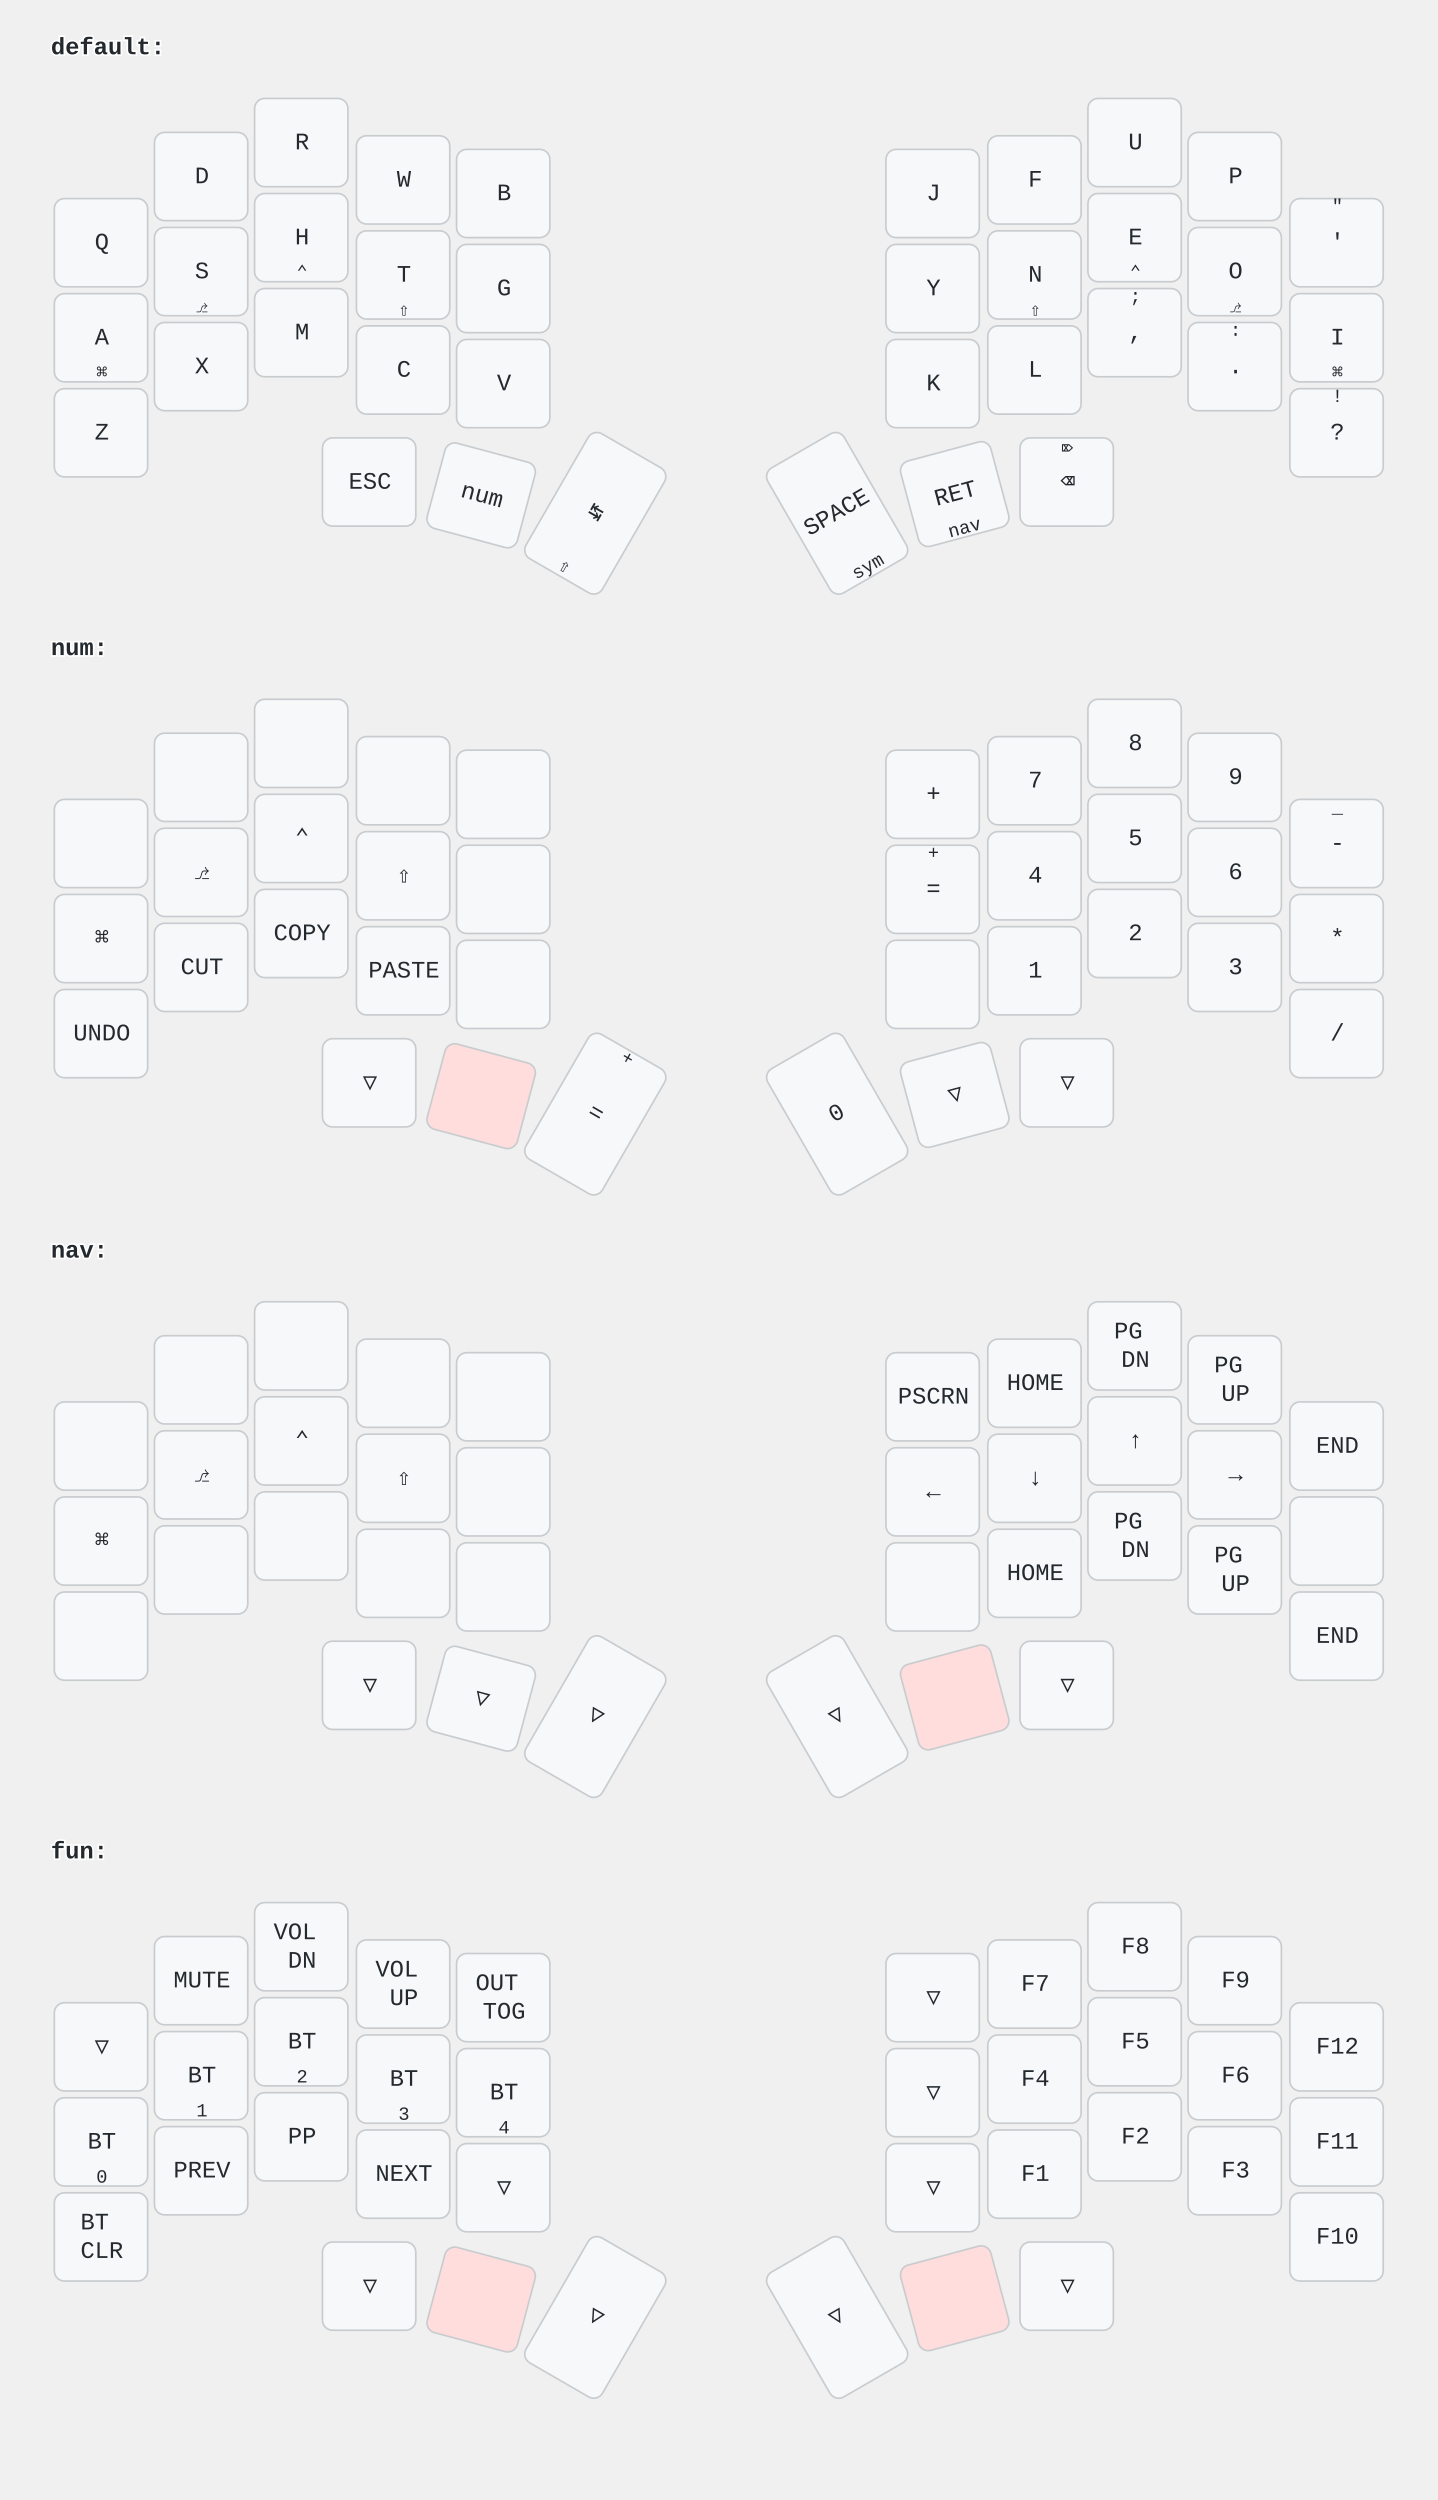
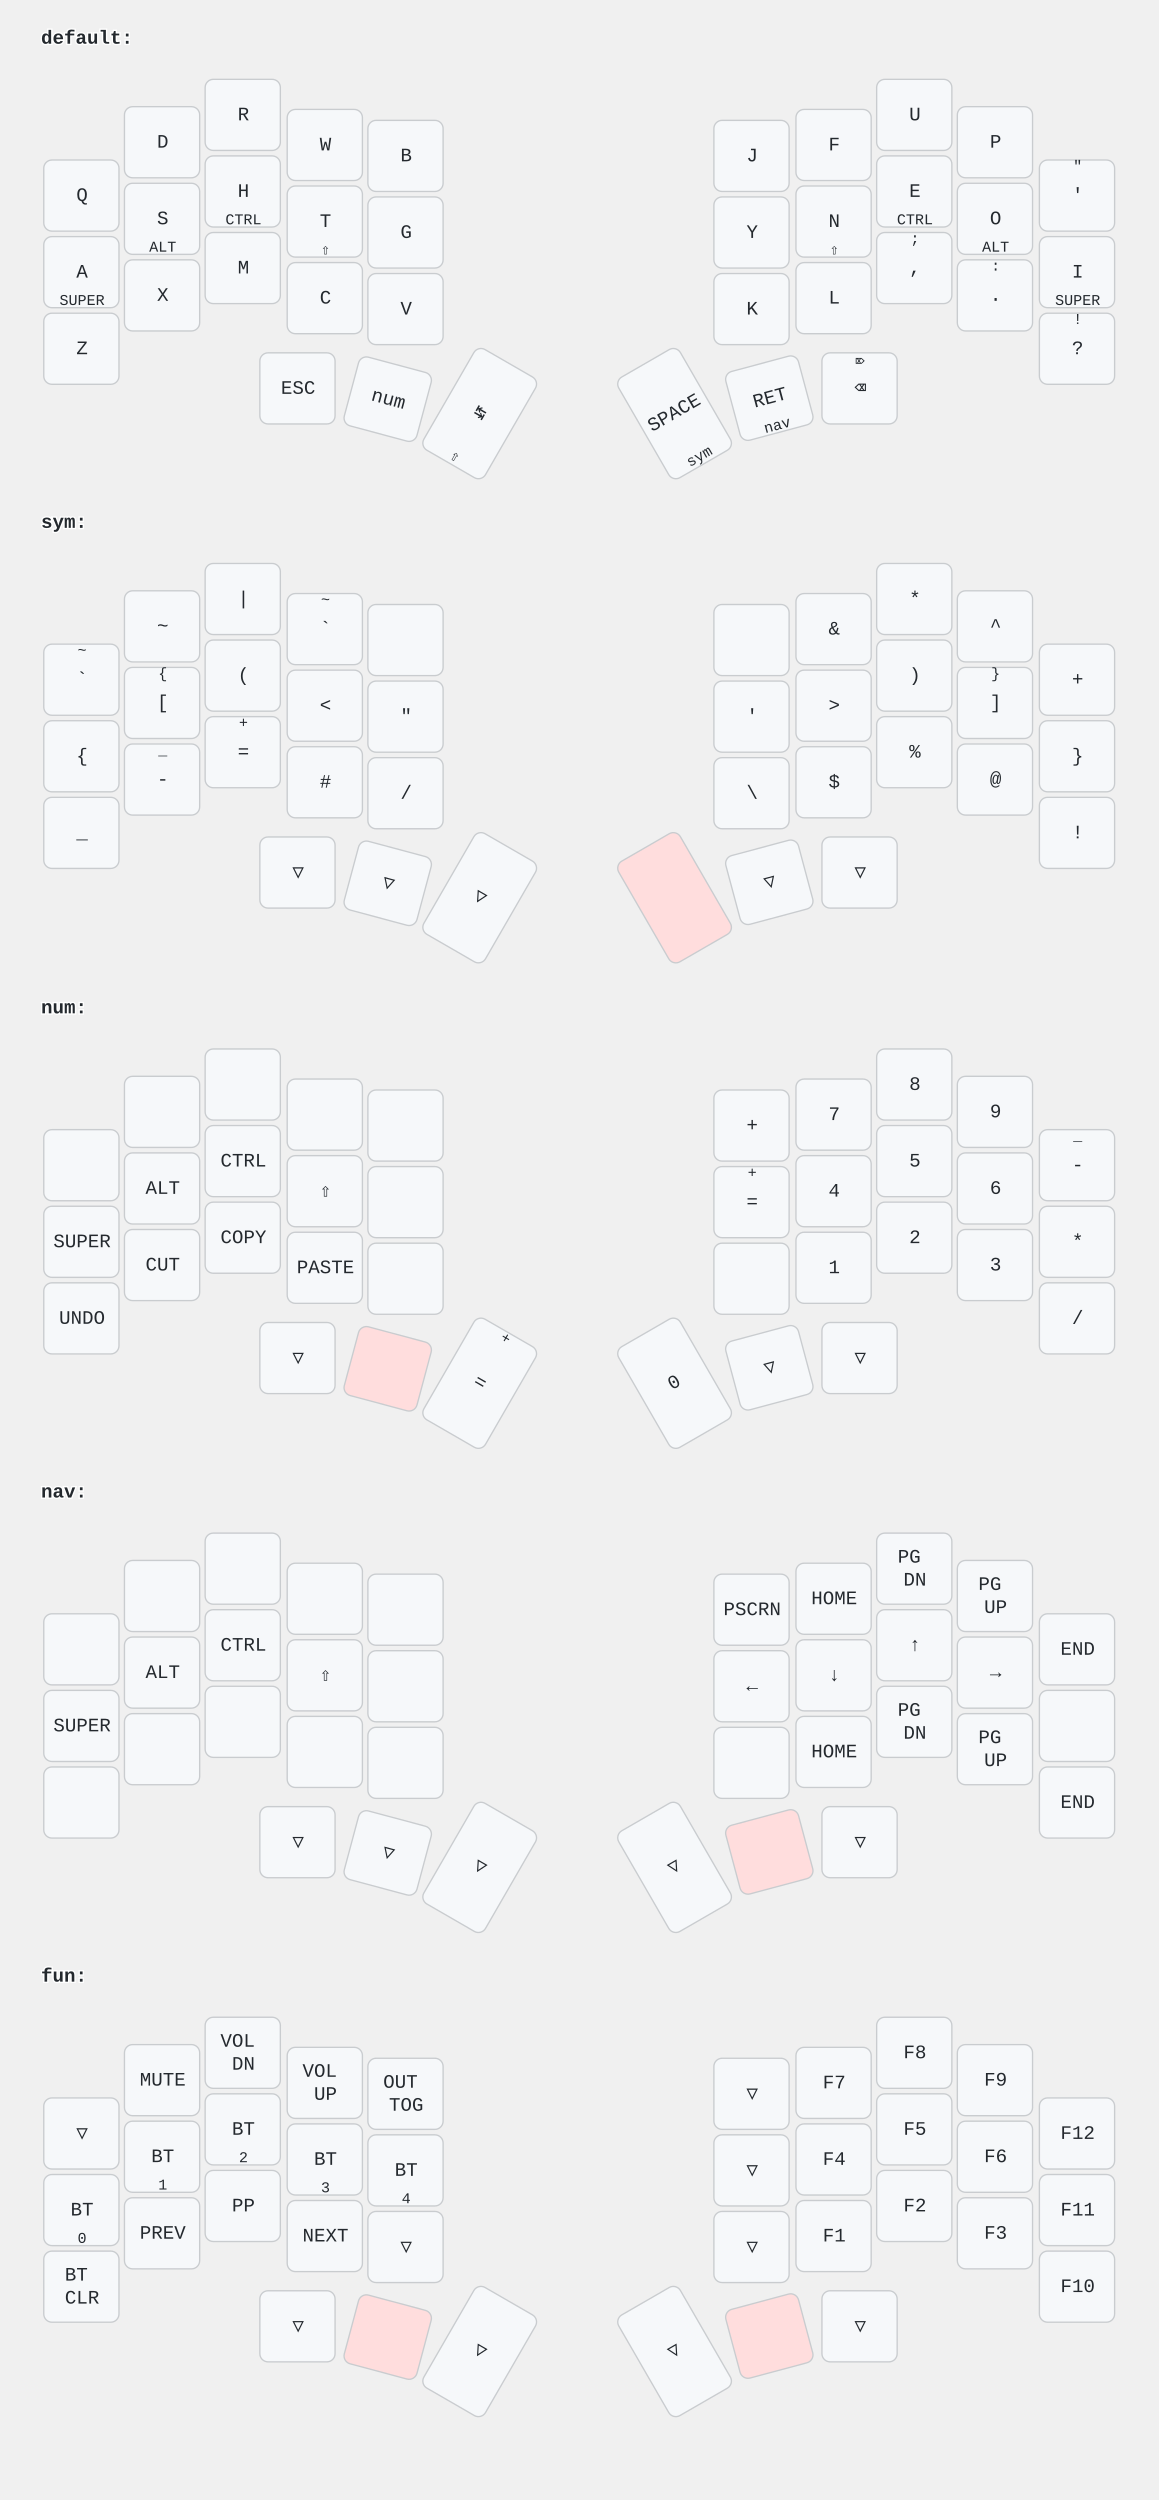
- <svg xmlns="http://www.w3.org/2000/svg" width="847" height="1473" viewBox="0 0 847 1473" class="keymap">
+ <svg xmlns="http://www.w3.org/2000/svg" width="847" height="1828" viewBox="0 0 847 1828" class="keymap">
  <style>/* font and background color specifications */
svg {
    font-family: SFMono-Regular,Consolas,Liberation Mono,Menlo,monospace;
    font-size: 14px;
    font-kerning: normal;
    text-rendering: optimizeLegibility;
    fill: #24292e;
}

/* default key styling */
rect {
    fill: #f6f8fa;
    stroke: #c9cccf;
    stroke-width: 1;
}

/* color accent for combo boxes */
rect.combo {
    fill: #cdf;
}

/* color accent for held keys */
rect.held, rect.combo.held {
    fill: #fdd;
}

/* color accent for ghost (optional) keys */
rect.ghost, rect.combo.ghost {
    fill: #ddd;
}

text {
    text-anchor: middle;
    dominant-baseline: middle;
}

/* styling for layer labels */
text.label {
    font-weight: bold;
    text-anchor: start;
    stroke: white;
    stroke-width: 2;
    paint-order: stroke;
}

/* styling for combo tap, and key hold/shifted label text */
text.combo, text.hold, text.shifted {
    font-size: 11px;
}

text.hold {
    text-anchor: middle;
    dominant-baseline: auto;
}

text.shifted {
    text-anchor: middle;
    dominant-baseline: hanging;
}

/* styling for hold/shifted label text in combo box */
text.combo.hold, text.combo.shifted {
    font-size: 8px;
}

/* styling for combo dendrons */
path {
    stroke-width: 1;
    stroke: gray;
    fill: none;
}
</style>
  <g transform="translate(30, 0)" class="layer-default">
    <text x="0" y="28" class="label" id="default">default:</text>
    <g transform="translate(0, 56)">
      <g transform="translate(30, 87)" class="key keypos-0">
        <rect rx="6" ry="6" x="-28" y="-26" width="55" height="52" class="key" />
        <text x="0" y="0" class="key tap">Q</text>
      </g>
      <g transform="translate(89, 48)" class="key keypos-1">
        <rect rx="6" ry="6" x="-28" y="-26" width="55" height="52" class="key" />
        <text x="0" y="0" class="key tap">D</text>
      </g>
      <g transform="translate(148, 28)" class="key keypos-2">
        <rect rx="6" ry="6" x="-28" y="-26" width="55" height="52" class="key" />
        <text x="0" y="0" class="key tap">R</text>
      </g>
      <g transform="translate(208, 50)" class="key keypos-3">
        <rect rx="6" ry="6" x="-28" y="-26" width="55" height="52" class="key" />
        <text x="0" y="0" class="key tap">W</text>
      </g>
      <g transform="translate(267, 58)" class="key keypos-4">
        <rect rx="6" ry="6" x="-28" y="-26" width="55" height="52" class="key" />
        <text x="0" y="0" class="key tap">B</text>
      </g>
      <g transform="translate(520, 58)" class="key keypos-5">
        <rect rx="6" ry="6" x="-28" y="-26" width="55" height="52" class="key" />
        <text x="0" y="0" class="key tap">J</text>
      </g>
      <g transform="translate(580, 50)" class="key keypos-6">
        <rect rx="6" ry="6" x="-28" y="-26" width="55" height="52" class="key" />
        <text x="0" y="0" class="key tap">F</text>
      </g>
      <g transform="translate(639, 28)" class="key keypos-7">
        <rect rx="6" ry="6" x="-28" y="-26" width="55" height="52" class="key" />
        <text x="0" y="0" class="key tap">U</text>
      </g>
      <g transform="translate(698, 48)" class="key keypos-8">
        <rect rx="6" ry="6" x="-28" y="-26" width="55" height="52" class="key" />
        <text x="0" y="0" class="key tap">P</text>
      </g>
      <g transform="translate(758, 87)" class="key keypos-9">
        <rect rx="6" ry="6" x="-28" y="-26" width="55" height="52" class="key" />
        <text x="0" y="0" class="key tap">'</text>
        <text x="0" y="-24" class="key shifted">"</text>
      </g>
      <g transform="translate(30, 143)" class="key keypos-10">
        <rect rx="6" ry="6" x="-28" y="-26" width="55" height="52" class="key" />
        <text x="0" y="0" class="key tap">A</text>
-         <text x="0" y="24" class="key hold">⌘</text>
+         <text x="0" y="24" class="key hold">SUPER</text>
      </g>
      <g transform="translate(89, 104)" class="key keypos-11">
        <rect rx="6" ry="6" x="-28" y="-26" width="55" height="52" class="key" />
        <text x="0" y="0" class="key tap">S</text>
-         <text x="0" y="24" class="key hold">⎇</text>
+         <text x="0" y="24" class="key hold">ALT</text>
      </g>
      <g transform="translate(148, 84)" class="key keypos-12">
        <rect rx="6" ry="6" x="-28" y="-26" width="55" height="52" class="key" />
        <text x="0" y="0" class="key tap">H</text>
-         <text x="0" y="24" class="key hold">⌃</text>
+         <text x="0" y="24" class="key hold">CTRL</text>
      </g>
      <g transform="translate(208, 106)" class="key keypos-13">
        <rect rx="6" ry="6" x="-28" y="-26" width="55" height="52" class="key" />
        <text x="0" y="0" class="key tap">T</text>
        <text x="0" y="24" class="key hold">⇧</text>
      </g>
      <g transform="translate(267, 114)" class="key keypos-14">
        <rect rx="6" ry="6" x="-28" y="-26" width="55" height="52" class="key" />
        <text x="0" y="0" class="key tap">G</text>
      </g>
      <g transform="translate(520, 114)" class="key keypos-15">
        <rect rx="6" ry="6" x="-28" y="-26" width="55" height="52" class="key" />
        <text x="0" y="0" class="key tap">Y</text>
      </g>
      <g transform="translate(580, 106)" class="key keypos-16">
        <rect rx="6" ry="6" x="-28" y="-26" width="55" height="52" class="key" />
        <text x="0" y="0" class="key tap">N</text>
        <text x="0" y="24" class="key hold">⇧</text>
      </g>
      <g transform="translate(639, 84)" class="key keypos-17">
        <rect rx="6" ry="6" x="-28" y="-26" width="55" height="52" class="key" />
        <text x="0" y="0" class="key tap">E</text>
-         <text x="0" y="24" class="key hold">⌃</text>
+         <text x="0" y="24" class="key hold">CTRL</text>
      </g>
      <g transform="translate(698, 104)" class="key keypos-18">
        <rect rx="6" ry="6" x="-28" y="-26" width="55" height="52" class="key" />
        <text x="0" y="0" class="key tap">O</text>
-         <text x="0" y="24" class="key hold">⎇</text>
+         <text x="0" y="24" class="key hold">ALT</text>
      </g>
      <g transform="translate(758, 143)" class="key keypos-19">
        <rect rx="6" ry="6" x="-28" y="-26" width="55" height="52" class="key" />
        <text x="0" y="0" class="key tap">I</text>
-         <text x="0" y="24" class="key hold">⌘</text>
+         <text x="0" y="24" class="key hold">SUPER</text>
      </g>
      <g transform="translate(30, 199)" class="key keypos-20">
        <rect rx="6" ry="6" x="-28" y="-26" width="55" height="52" class="key" />
        <text x="0" y="0" class="key tap">Z</text>
      </g>
      <g transform="translate(89, 160)" class="key keypos-21">
        <rect rx="6" ry="6" x="-28" y="-26" width="55" height="52" class="key" />
        <text x="0" y="0" class="key tap">X</text>
      </g>
      <g transform="translate(148, 140)" class="key keypos-22">
        <rect rx="6" ry="6" x="-28" y="-26" width="55" height="52" class="key" />
        <text x="0" y="0" class="key tap">M</text>
      </g>
      <g transform="translate(208, 162)" class="key keypos-23">
        <rect rx="6" ry="6" x="-28" y="-26" width="55" height="52" class="key" />
        <text x="0" y="0" class="key tap">C</text>
      </g>
      <g transform="translate(267, 170)" class="key keypos-24">
        <rect rx="6" ry="6" x="-28" y="-26" width="55" height="52" class="key" />
        <text x="0" y="0" class="key tap">V</text>
      </g>
      <g transform="translate(520, 170)" class="key keypos-25">
        <rect rx="6" ry="6" x="-28" y="-26" width="55" height="52" class="key" />
        <text x="0" y="0" class="key tap">K</text>
      </g>
      <g transform="translate(580, 162)" class="key keypos-26">
        <rect rx="6" ry="6" x="-28" y="-26" width="55" height="52" class="key" />
        <text x="0" y="0" class="key tap">L</text>
      </g>
      <g transform="translate(639, 140)" class="key keypos-27">
        <rect rx="6" ry="6" x="-28" y="-26" width="55" height="52" class="key" />
        <text x="0" y="0" class="key tap">,</text>
        <text x="0" y="-24" class="key shifted">;</text>
      </g>
      <g transform="translate(698, 160)" class="key keypos-28">
        <rect rx="6" ry="6" x="-28" y="-26" width="55" height="52" class="key" />
        <text x="0" y="0" class="key tap">.</text>
        <text x="0" y="-24" class="key shifted">:</text>
      </g>
      <g transform="translate(758, 199)" class="key keypos-29">
        <rect rx="6" ry="6" x="-28" y="-26" width="55" height="52" class="key" />
        <text x="0" y="0" class="key tap">?</text>
        <text x="0" y="-24" class="key shifted">!</text>
      </g>
      <g transform="translate(188, 228)" class="key keypos-30">
        <rect rx="6" ry="6" x="-28" y="-26" width="55" height="52" class="key" />
        <text x="0" y="0" class="key tap">ESC</text>
      </g>
      <g transform="translate(254, 236) rotate(15.0)" class="key keypos-31">
        <rect rx="6" ry="6" x="-28" y="-26" width="55" height="52" class="key" />
        <a href="#num">
          <text x="0" y="0" class="key tap layer-activator">num</text>
        </a>
      </g>
      <g transform="translate(321, 246) rotate(30.0)" class="key keypos-32">
        <rect rx="6" ry="6" x="-26" y="-42" width="52" height="85" class="key" />
        <text x="0" y="0" class="key tap">↹</text>
        <text x="0" y="40" class="key hold">⇧</text>
      </g>
      <g transform="translate(463, 246) rotate(-30.0)" class="key keypos-33">
        <rect rx="6" ry="6" x="-26" y="-42" width="52" height="85" class="key" />
        <text x="0" y="0" class="key tap">SPACE</text>
-         <text x="0" y="40" class="key hold">sym</text>
+         <a href="#sym">
+           <text x="0" y="40" class="key hold layer-activator">sym</text>
+         </a>
      </g>
      <g transform="translate(533, 235) rotate(-15.0)" class="key keypos-34">
        <rect rx="6" ry="6" x="-28" y="-26" width="55" height="52" class="key" />
        <text x="0" y="0" class="key tap">RET</text>
        <a href="#nav">
          <text x="0" y="24" class="key hold layer-activator">nav</text>
        </a>
      </g>
      <g transform="translate(599, 228)" class="key keypos-35">
        <rect rx="6" ry="6" x="-28" y="-26" width="55" height="52" class="key" />
        <text x="0" y="0" class="key tap">⌫</text>
        <text x="0" y="-24" class="key shifted">⌦</text>
      </g>
    </g>
  </g>
-   <g transform="translate(30, 354)" class="layer-num">
+   <g transform="translate(30, 354)" class="layer-sym">
+     <text x="0" y="28" class="label" id="sym">sym:</text>
+     <g transform="translate(0, 56)">
+       <g transform="translate(30, 87)" class="key keypos-0">
+         <rect rx="6" ry="6" x="-28" y="-26" width="55" height="52" class="key" />
+         <text x="0" y="0" class="key tap">`</text>
+         <text x="0" y="-24" class="key shifted">~</text>
+       </g>
+       <g transform="translate(89, 48)" class="key keypos-1">
+         <rect rx="6" ry="6" x="-28" y="-26" width="55" height="52" class="key" />
+         <text x="0" y="0" class="key tap">~</text>
+       </g>
+       <g transform="translate(148, 28)" class="key keypos-2">
+         <rect rx="6" ry="6" x="-28" y="-26" width="55" height="52" class="key" />
+         <text x="0" y="0" class="key tap">|</text>
+       </g>
+       <g transform="translate(208, 50)" class="key keypos-3">
+         <rect rx="6" ry="6" x="-28" y="-26" width="55" height="52" class="key" />
+         <text x="0" y="0" class="key tap">`</text>
+         <text x="0" y="-24" class="key shifted">~</text>
+       </g>
+       <g transform="translate(267, 58)" class="key keypos-4">
+         <rect rx="6" ry="6" x="-28" y="-26" width="55" height="52" class="key" />
+       </g>
+       <g transform="translate(520, 58)" class="key keypos-5">
+         <rect rx="6" ry="6" x="-28" y="-26" width="55" height="52" class="key" />
+       </g>
+       <g transform="translate(580, 50)" class="key keypos-6">
+         <rect rx="6" ry="6" x="-28" y="-26" width="55" height="52" class="key" />
+         <text x="0" y="0" class="key tap">&amp;</text>
+       </g>
+       <g transform="translate(639, 28)" class="key keypos-7">
+         <rect rx="6" ry="6" x="-28" y="-26" width="55" height="52" class="key" />
+         <text x="0" y="0" class="key tap">*</text>
+       </g>
+       <g transform="translate(698, 48)" class="key keypos-8">
+         <rect rx="6" ry="6" x="-28" y="-26" width="55" height="52" class="key" />
+         <text x="0" y="0" class="key tap">^</text>
+       </g>
+       <g transform="translate(758, 87)" class="key keypos-9">
+         <rect rx="6" ry="6" x="-28" y="-26" width="55" height="52" class="key" />
+         <text x="0" y="0" class="key tap">+</text>
+       </g>
+       <g transform="translate(30, 143)" class="key keypos-10">
+         <rect rx="6" ry="6" x="-28" y="-26" width="55" height="52" class="key" />
+         <text x="0" y="0" class="key tap">{</text>
+       </g>
+       <g transform="translate(89, 104)" class="key keypos-11">
+         <rect rx="6" ry="6" x="-28" y="-26" width="55" height="52" class="key" />
+         <text x="0" y="0" class="key tap">[</text>
+         <text x="0" y="-24" class="key shifted">{</text>
+       </g>
+       <g transform="translate(148, 84)" class="key keypos-12">
+         <rect rx="6" ry="6" x="-28" y="-26" width="55" height="52" class="key" />
+         <text x="0" y="0" class="key tap">(</text>
+       </g>
+       <g transform="translate(208, 106)" class="key keypos-13">
+         <rect rx="6" ry="6" x="-28" y="-26" width="55" height="52" class="key" />
+         <text x="0" y="0" class="key tap">&lt;</text>
+       </g>
+       <g transform="translate(267, 114)" class="key keypos-14">
+         <rect rx="6" ry="6" x="-28" y="-26" width="55" height="52" class="key" />
+         <text x="0" y="0" class="key tap">"</text>
+       </g>
+       <g transform="translate(520, 114)" class="key keypos-15">
+         <rect rx="6" ry="6" x="-28" y="-26" width="55" height="52" class="key" />
+         <text x="0" y="0" class="key tap">'</text>
+       </g>
+       <g transform="translate(580, 106)" class="key keypos-16">
+         <rect rx="6" ry="6" x="-28" y="-26" width="55" height="52" class="key" />
+         <text x="0" y="0" class="key tap">&gt;</text>
+       </g>
+       <g transform="translate(639, 84)" class="key keypos-17">
+         <rect rx="6" ry="6" x="-28" y="-26" width="55" height="52" class="key" />
+         <text x="0" y="0" class="key tap">)</text>
+       </g>
+       <g transform="translate(698, 104)" class="key keypos-18">
+         <rect rx="6" ry="6" x="-28" y="-26" width="55" height="52" class="key" />
+         <text x="0" y="0" class="key tap">]</text>
+         <text x="0" y="-24" class="key shifted">}</text>
+       </g>
+       <g transform="translate(758, 143)" class="key keypos-19">
+         <rect rx="6" ry="6" x="-28" y="-26" width="55" height="52" class="key" />
+         <text x="0" y="0" class="key tap">}</text>
+       </g>
+       <g transform="translate(30, 199)" class="key keypos-20">
+         <rect rx="6" ry="6" x="-28" y="-26" width="55" height="52" class="key" />
+         <text x="0" y="0" class="key tap">_</text>
+       </g>
+       <g transform="translate(89, 160)" class="key keypos-21">
+         <rect rx="6" ry="6" x="-28" y="-26" width="55" height="52" class="key" />
+         <text x="0" y="0" class="key tap">-</text>
+         <text x="0" y="-24" class="key shifted">_</text>
+       </g>
+       <g transform="translate(148, 140)" class="key keypos-22">
+         <rect rx="6" ry="6" x="-28" y="-26" width="55" height="52" class="key" />
+         <text x="0" y="0" class="key tap">=</text>
+         <text x="0" y="-24" class="key shifted">+</text>
+       </g>
+       <g transform="translate(208, 162)" class="key keypos-23">
+         <rect rx="6" ry="6" x="-28" y="-26" width="55" height="52" class="key" />
+         <text x="0" y="0" class="key tap">#</text>
+       </g>
+       <g transform="translate(267, 170)" class="key keypos-24">
+         <rect rx="6" ry="6" x="-28" y="-26" width="55" height="52" class="key" />
+         <text x="0" y="0" class="key tap">/</text>
+       </g>
+       <g transform="translate(520, 170)" class="key keypos-25">
+         <rect rx="6" ry="6" x="-28" y="-26" width="55" height="52" class="key" />
+         <text x="0" y="0" class="key tap">\</text>
+       </g>
+       <g transform="translate(580, 162)" class="key keypos-26">
+         <rect rx="6" ry="6" x="-28" y="-26" width="55" height="52" class="key" />
+         <text x="0" y="0" class="key tap">$</text>
+       </g>
+       <g transform="translate(639, 140)" class="key keypos-27">
+         <rect rx="6" ry="6" x="-28" y="-26" width="55" height="52" class="key" />
+         <text x="0" y="0" class="key tap">%</text>
+       </g>
+       <g transform="translate(698, 160)" class="key keypos-28">
+         <rect rx="6" ry="6" x="-28" y="-26" width="55" height="52" class="key" />
+         <text x="0" y="0" class="key tap">@</text>
+       </g>
+       <g transform="translate(758, 199)" class="key keypos-29">
+         <rect rx="6" ry="6" x="-28" y="-26" width="55" height="52" class="key" />
+         <text x="0" y="0" class="key tap">!</text>
+       </g>
+       <g transform="translate(188, 228)" class="key trans keypos-30">
+         <rect rx="6" ry="6" x="-28" y="-26" width="55" height="52" class="key trans" />
+         <text x="0" y="0" class="key trans tap">▽</text>
+       </g>
+       <g transform="translate(254, 236) rotate(15.0)" class="key trans keypos-31">
+         <rect rx="6" ry="6" x="-28" y="-26" width="55" height="52" class="key trans" />
+         <text x="0" y="0" class="key trans tap">▽</text>
+       </g>
+       <g transform="translate(321, 246) rotate(30.0)" class="key trans keypos-32">
+         <rect rx="6" ry="6" x="-26" y="-42" width="52" height="85" class="key trans" />
+         <text x="0" y="0" class="key trans tap">▽</text>
+       </g>
+       <g transform="translate(463, 246) rotate(-30.0)" class="key held keypos-33">
+         <rect rx="6" ry="6" x="-26" y="-42" width="52" height="85" class="key held" />
+       </g>
+       <g transform="translate(533, 235) rotate(-15.0)" class="key trans keypos-34">
+         <rect rx="6" ry="6" x="-28" y="-26" width="55" height="52" class="key trans" />
+         <text x="0" y="0" class="key trans tap">▽</text>
+       </g>
+       <g transform="translate(599, 228)" class="key trans keypos-35">
+         <rect rx="6" ry="6" x="-28" y="-26" width="55" height="52" class="key trans" />
+         <text x="0" y="0" class="key trans tap">▽</text>
+       </g>
+     </g>
+   </g>
+   <g transform="translate(30, 709)" class="layer-num">
    <text x="0" y="28" class="label" id="num">num:</text>
    <g transform="translate(0, 56)">
      <g transform="translate(30, 87)" class="key keypos-0">
        <rect rx="6" ry="6" x="-28" y="-26" width="55" height="52" class="key" />
      </g>
      <g transform="translate(89, 48)" class="key keypos-1">
        <rect rx="6" ry="6" x="-28" y="-26" width="55" height="52" class="key" />
      </g>
      <g transform="translate(148, 28)" class="key keypos-2">
        <rect rx="6" ry="6" x="-28" y="-26" width="55" height="52" class="key" />
      </g>
      <g transform="translate(208, 50)" class="key keypos-3">
        <rect rx="6" ry="6" x="-28" y="-26" width="55" height="52" class="key" />
      </g>
      <g transform="translate(267, 58)" class="key keypos-4">
        <rect rx="6" ry="6" x="-28" y="-26" width="55" height="52" class="key" />
      </g>
      <g transform="translate(520, 58)" class="key keypos-5">
        <rect rx="6" ry="6" x="-28" y="-26" width="55" height="52" class="key" />
        <text x="0" y="0" class="key tap">+</text>
      </g>
      <g transform="translate(580, 50)" class="key keypos-6">
        <rect rx="6" ry="6" x="-28" y="-26" width="55" height="52" class="key" />
        <text x="0" y="0" class="key tap">7</text>
      </g>
      <g transform="translate(639, 28)" class="key keypos-7">
        <rect rx="6" ry="6" x="-28" y="-26" width="55" height="52" class="key" />
        <text x="0" y="0" class="key tap">8</text>
      </g>
      <g transform="translate(698, 48)" class="key keypos-8">
        <rect rx="6" ry="6" x="-28" y="-26" width="55" height="52" class="key" />
        <text x="0" y="0" class="key tap">9</text>
      </g>
      <g transform="translate(758, 87)" class="key keypos-9">
        <rect rx="6" ry="6" x="-28" y="-26" width="55" height="52" class="key" />
        <text x="0" y="0" class="key tap">-</text>
        <text x="0" y="-24" class="key shifted">_</text>
      </g>
      <g transform="translate(30, 143)" class="key keypos-10">
        <rect rx="6" ry="6" x="-28" y="-26" width="55" height="52" class="key" />
-         <text x="0" y="0" class="key tap">⌘</text>
+         <text x="0" y="0" class="key tap">SUPER</text>
      </g>
      <g transform="translate(89, 104)" class="key keypos-11">
        <rect rx="6" ry="6" x="-28" y="-26" width="55" height="52" class="key" />
-         <text x="0" y="0" class="key tap">⎇</text>
+         <text x="0" y="0" class="key tap">ALT</text>
      </g>
      <g transform="translate(148, 84)" class="key keypos-12">
        <rect rx="6" ry="6" x="-28" y="-26" width="55" height="52" class="key" />
-         <text x="0" y="0" class="key tap">⌃</text>
+         <text x="0" y="0" class="key tap">CTRL</text>
      </g>
      <g transform="translate(208, 106)" class="key keypos-13">
        <rect rx="6" ry="6" x="-28" y="-26" width="55" height="52" class="key" />
        <text x="0" y="0" class="key tap">⇧</text>
      </g>
      <g transform="translate(267, 114)" class="key keypos-14">
        <rect rx="6" ry="6" x="-28" y="-26" width="55" height="52" class="key" />
      </g>
      <g transform="translate(520, 114)" class="key keypos-15">
        <rect rx="6" ry="6" x="-28" y="-26" width="55" height="52" class="key" />
        <text x="0" y="0" class="key tap">=</text>
        <text x="0" y="-24" class="key shifted">+</text>
      </g>
      <g transform="translate(580, 106)" class="key keypos-16">
        <rect rx="6" ry="6" x="-28" y="-26" width="55" height="52" class="key" />
        <text x="0" y="0" class="key tap">4</text>
      </g>
      <g transform="translate(639, 84)" class="key keypos-17">
        <rect rx="6" ry="6" x="-28" y="-26" width="55" height="52" class="key" />
        <text x="0" y="0" class="key tap">5</text>
      </g>
      <g transform="translate(698, 104)" class="key keypos-18">
        <rect rx="6" ry="6" x="-28" y="-26" width="55" height="52" class="key" />
        <text x="0" y="0" class="key tap">6</text>
      </g>
      <g transform="translate(758, 143)" class="key keypos-19">
        <rect rx="6" ry="6" x="-28" y="-26" width="55" height="52" class="key" />
        <text x="0" y="0" class="key tap">*</text>
      </g>
      <g transform="translate(30, 199)" class="key keypos-20">
        <rect rx="6" ry="6" x="-28" y="-26" width="55" height="52" class="key" />
        <text x="0" y="0" class="key tap">UNDO</text>
      </g>
      <g transform="translate(89, 160)" class="key keypos-21">
        <rect rx="6" ry="6" x="-28" y="-26" width="55" height="52" class="key" />
        <text x="0" y="0" class="key tap">CUT</text>
      </g>
      <g transform="translate(148, 140)" class="key keypos-22">
        <rect rx="6" ry="6" x="-28" y="-26" width="55" height="52" class="key" />
        <text x="0" y="0" class="key tap">COPY</text>
      </g>
      <g transform="translate(208, 162)" class="key keypos-23">
        <rect rx="6" ry="6" x="-28" y="-26" width="55" height="52" class="key" />
        <text x="0" y="0" class="key tap">PASTE</text>
      </g>
      <g transform="translate(267, 170)" class="key keypos-24">
        <rect rx="6" ry="6" x="-28" y="-26" width="55" height="52" class="key" />
      </g>
      <g transform="translate(520, 170)" class="key keypos-25">
        <rect rx="6" ry="6" x="-28" y="-26" width="55" height="52" class="key" />
      </g>
      <g transform="translate(580, 162)" class="key keypos-26">
        <rect rx="6" ry="6" x="-28" y="-26" width="55" height="52" class="key" />
        <text x="0" y="0" class="key tap">1</text>
      </g>
      <g transform="translate(639, 140)" class="key keypos-27">
        <rect rx="6" ry="6" x="-28" y="-26" width="55" height="52" class="key" />
        <text x="0" y="0" class="key tap">2</text>
      </g>
      <g transform="translate(698, 160)" class="key keypos-28">
        <rect rx="6" ry="6" x="-28" y="-26" width="55" height="52" class="key" />
        <text x="0" y="0" class="key tap">3</text>
      </g>
      <g transform="translate(758, 199)" class="key keypos-29">
        <rect rx="6" ry="6" x="-28" y="-26" width="55" height="52" class="key" />
        <text x="0" y="0" class="key tap">/</text>
      </g>
      <g transform="translate(188, 228)" class="key trans keypos-30">
        <rect rx="6" ry="6" x="-28" y="-26" width="55" height="52" class="key trans" />
        <text x="0" y="0" class="key trans tap">▽</text>
      </g>
      <g transform="translate(254, 236) rotate(15.0)" class="key held keypos-31">
        <rect rx="6" ry="6" x="-28" y="-26" width="55" height="52" class="key held" />
      </g>
      <g transform="translate(321, 246) rotate(30.0)" class="key keypos-32">
        <rect rx="6" ry="6" x="-26" y="-42" width="52" height="85" class="key" />
        <text x="0" y="0" class="key tap">=</text>
        <text x="0" y="-40" class="key shifted">+</text>
      </g>
      <g transform="translate(463, 246) rotate(-30.0)" class="key keypos-33">
        <rect rx="6" ry="6" x="-26" y="-42" width="52" height="85" class="key" />
        <text x="0" y="0" class="key tap">0</text>
      </g>
      <g transform="translate(533, 235) rotate(-15.0)" class="key trans keypos-34">
        <rect rx="6" ry="6" x="-28" y="-26" width="55" height="52" class="key trans" />
        <text x="0" y="0" class="key trans tap">▽</text>
      </g>
      <g transform="translate(599, 228)" class="key trans keypos-35">
        <rect rx="6" ry="6" x="-28" y="-26" width="55" height="52" class="key trans" />
        <text x="0" y="0" class="key trans tap">▽</text>
      </g>
    </g>
  </g>
-   <g transform="translate(30, 709)" class="layer-nav">
+   <g transform="translate(30, 1063)" class="layer-nav">
    <text x="0" y="28" class="label" id="nav">nav:</text>
    <g transform="translate(0, 56)">
      <g transform="translate(30, 87)" class="key keypos-0">
        <rect rx="6" ry="6" x="-28" y="-26" width="55" height="52" class="key" />
      </g>
      <g transform="translate(89, 48)" class="key keypos-1">
        <rect rx="6" ry="6" x="-28" y="-26" width="55" height="52" class="key" />
      </g>
      <g transform="translate(148, 28)" class="key keypos-2">
        <rect rx="6" ry="6" x="-28" y="-26" width="55" height="52" class="key" />
      </g>
      <g transform="translate(208, 50)" class="key keypos-3">
        <rect rx="6" ry="6" x="-28" y="-26" width="55" height="52" class="key" />
      </g>
      <g transform="translate(267, 58)" class="key keypos-4">
        <rect rx="6" ry="6" x="-28" y="-26" width="55" height="52" class="key" />
      </g>
      <g transform="translate(520, 58)" class="key keypos-5">
        <rect rx="6" ry="6" x="-28" y="-26" width="55" height="52" class="key" />
        <text x="0" y="0" class="key tap">PSCRN</text>
      </g>
      <g transform="translate(580, 50)" class="key keypos-6">
        <rect rx="6" ry="6" x="-28" y="-26" width="55" height="52" class="key" />
        <text x="0" y="0" class="key tap">HOME</text>
      </g>
      <g transform="translate(639, 28)" class="key keypos-7">
        <rect rx="6" ry="6" x="-28" y="-26" width="55" height="52" class="key" />
        <text x="0" y="0" class="key tap">
          <tspan x="0" dy="-0.6em">PG</tspan>
          <tspan x="0" dy="1.2em">DN</tspan>
        </text>
      </g>
      <g transform="translate(698, 48)" class="key keypos-8">
        <rect rx="6" ry="6" x="-28" y="-26" width="55" height="52" class="key" />
        <text x="0" y="0" class="key tap">
          <tspan x="0" dy="-0.6em">PG</tspan>
          <tspan x="0" dy="1.2em">UP</tspan>
        </text>
      </g>
      <g transform="translate(758, 87)" class="key keypos-9">
        <rect rx="6" ry="6" x="-28" y="-26" width="55" height="52" class="key" />
        <text x="0" y="0" class="key tap">END</text>
      </g>
      <g transform="translate(30, 143)" class="key keypos-10">
        <rect rx="6" ry="6" x="-28" y="-26" width="55" height="52" class="key" />
-         <text x="0" y="0" class="key tap">⌘</text>
+         <text x="0" y="0" class="key tap">SUPER</text>
      </g>
      <g transform="translate(89, 104)" class="key keypos-11">
        <rect rx="6" ry="6" x="-28" y="-26" width="55" height="52" class="key" />
-         <text x="0" y="0" class="key tap">⎇</text>
+         <text x="0" y="0" class="key tap">ALT</text>
      </g>
      <g transform="translate(148, 84)" class="key keypos-12">
        <rect rx="6" ry="6" x="-28" y="-26" width="55" height="52" class="key" />
-         <text x="0" y="0" class="key tap">⌃</text>
+         <text x="0" y="0" class="key tap">CTRL</text>
      </g>
      <g transform="translate(208, 106)" class="key keypos-13">
        <rect rx="6" ry="6" x="-28" y="-26" width="55" height="52" class="key" />
        <text x="0" y="0" class="key tap">⇧</text>
      </g>
      <g transform="translate(267, 114)" class="key keypos-14">
        <rect rx="6" ry="6" x="-28" y="-26" width="55" height="52" class="key" />
      </g>
      <g transform="translate(520, 114)" class="key keypos-15">
        <rect rx="6" ry="6" x="-28" y="-26" width="55" height="52" class="key" />
        <text x="0" y="0" class="key tap">←</text>
      </g>
      <g transform="translate(580, 106)" class="key keypos-16">
        <rect rx="6" ry="6" x="-28" y="-26" width="55" height="52" class="key" />
        <text x="0" y="0" class="key tap">↓</text>
      </g>
      <g transform="translate(639, 84)" class="key keypos-17">
        <rect rx="6" ry="6" x="-28" y="-26" width="55" height="52" class="key" />
        <text x="0" y="0" class="key tap">↑</text>
      </g>
      <g transform="translate(698, 104)" class="key keypos-18">
        <rect rx="6" ry="6" x="-28" y="-26" width="55" height="52" class="key" />
        <text x="0" y="0" class="key tap">→</text>
      </g>
      <g transform="translate(758, 143)" class="key keypos-19">
        <rect rx="6" ry="6" x="-28" y="-26" width="55" height="52" class="key" />
      </g>
      <g transform="translate(30, 199)" class="key keypos-20">
        <rect rx="6" ry="6" x="-28" y="-26" width="55" height="52" class="key" />
      </g>
      <g transform="translate(89, 160)" class="key keypos-21">
        <rect rx="6" ry="6" x="-28" y="-26" width="55" height="52" class="key" />
      </g>
      <g transform="translate(148, 140)" class="key keypos-22">
        <rect rx="6" ry="6" x="-28" y="-26" width="55" height="52" class="key" />
      </g>
      <g transform="translate(208, 162)" class="key keypos-23">
        <rect rx="6" ry="6" x="-28" y="-26" width="55" height="52" class="key" />
      </g>
      <g transform="translate(267, 170)" class="key keypos-24">
        <rect rx="6" ry="6" x="-28" y="-26" width="55" height="52" class="key" />
      </g>
      <g transform="translate(520, 170)" class="key keypos-25">
        <rect rx="6" ry="6" x="-28" y="-26" width="55" height="52" class="key" />
      </g>
      <g transform="translate(580, 162)" class="key keypos-26">
        <rect rx="6" ry="6" x="-28" y="-26" width="55" height="52" class="key" />
        <text x="0" y="0" class="key tap">HOME</text>
      </g>
      <g transform="translate(639, 140)" class="key keypos-27">
        <rect rx="6" ry="6" x="-28" y="-26" width="55" height="52" class="key" />
        <text x="0" y="0" class="key tap">
          <tspan x="0" dy="-0.6em">PG</tspan>
          <tspan x="0" dy="1.2em">DN</tspan>
        </text>
      </g>
      <g transform="translate(698, 160)" class="key keypos-28">
        <rect rx="6" ry="6" x="-28" y="-26" width="55" height="52" class="key" />
        <text x="0" y="0" class="key tap">
          <tspan x="0" dy="-0.6em">PG</tspan>
          <tspan x="0" dy="1.2em">UP</tspan>
        </text>
      </g>
      <g transform="translate(758, 199)" class="key keypos-29">
        <rect rx="6" ry="6" x="-28" y="-26" width="55" height="52" class="key" />
        <text x="0" y="0" class="key tap">END</text>
      </g>
      <g transform="translate(188, 228)" class="key trans keypos-30">
        <rect rx="6" ry="6" x="-28" y="-26" width="55" height="52" class="key trans" />
        <text x="0" y="0" class="key trans tap">▽</text>
      </g>
      <g transform="translate(254, 236) rotate(15.0)" class="key trans keypos-31">
        <rect rx="6" ry="6" x="-28" y="-26" width="55" height="52" class="key trans" />
        <text x="0" y="0" class="key trans tap">▽</text>
      </g>
      <g transform="translate(321, 246) rotate(30.0)" class="key trans keypos-32">
        <rect rx="6" ry="6" x="-26" y="-42" width="52" height="85" class="key trans" />
        <text x="0" y="0" class="key trans tap">▽</text>
      </g>
      <g transform="translate(463, 246) rotate(-30.0)" class="key trans keypos-33">
        <rect rx="6" ry="6" x="-26" y="-42" width="52" height="85" class="key trans" />
        <text x="0" y="0" class="key trans tap">▽</text>
      </g>
      <g transform="translate(533, 235) rotate(-15.0)" class="key held keypos-34">
        <rect rx="6" ry="6" x="-28" y="-26" width="55" height="52" class="key held" />
      </g>
      <g transform="translate(599, 228)" class="key trans keypos-35">
        <rect rx="6" ry="6" x="-28" y="-26" width="55" height="52" class="key trans" />
        <text x="0" y="0" class="key trans tap">▽</text>
      </g>
    </g>
  </g>
-   <g transform="translate(30, 1063)" class="layer-fun">
+   <g transform="translate(30, 1417)" class="layer-fun">
    <text x="0" y="28" class="label" id="fun">fun:</text>
    <g transform="translate(0, 56)">
      <g transform="translate(30, 87)" class="key trans keypos-0">
        <rect rx="6" ry="6" x="-28" y="-26" width="55" height="52" class="key trans" />
        <text x="0" y="0" class="key trans tap">▽</text>
      </g>
      <g transform="translate(89, 48)" class="key keypos-1">
        <rect rx="6" ry="6" x="-28" y="-26" width="55" height="52" class="key" />
        <text x="0" y="0" class="key tap">MUTE</text>
      </g>
      <g transform="translate(148, 28)" class="key keypos-2">
        <rect rx="6" ry="6" x="-28" y="-26" width="55" height="52" class="key" />
        <text x="0" y="0" class="key tap">
          <tspan x="0" dy="-0.6em">VOL</tspan>
          <tspan x="0" dy="1.2em">DN</tspan>
        </text>
      </g>
      <g transform="translate(208, 50)" class="key keypos-3">
        <rect rx="6" ry="6" x="-28" y="-26" width="55" height="52" class="key" />
        <text x="0" y="0" class="key tap">
          <tspan x="0" dy="-0.6em">VOL</tspan>
          <tspan x="0" dy="1.2em">UP</tspan>
        </text>
      </g>
      <g transform="translate(267, 58)" class="key keypos-4">
        <rect rx="6" ry="6" x="-28" y="-26" width="55" height="52" class="key" />
        <text x="0" y="0" class="key tap">
          <tspan x="0" dy="-0.6em">OUT</tspan>
          <tspan x="0" dy="1.2em">TOG</tspan>
        </text>
      </g>
      <g transform="translate(520, 58)" class="key trans keypos-5">
        <rect rx="6" ry="6" x="-28" y="-26" width="55" height="52" class="key trans" />
        <text x="0" y="0" class="key trans tap">▽</text>
      </g>
      <g transform="translate(580, 50)" class="key keypos-6">
        <rect rx="6" ry="6" x="-28" y="-26" width="55" height="52" class="key" />
        <text x="0" y="0" class="key tap">F7</text>
      </g>
      <g transform="translate(639, 28)" class="key keypos-7">
        <rect rx="6" ry="6" x="-28" y="-26" width="55" height="52" class="key" />
        <text x="0" y="0" class="key tap">F8</text>
      </g>
      <g transform="translate(698, 48)" class="key keypos-8">
        <rect rx="6" ry="6" x="-28" y="-26" width="55" height="52" class="key" />
        <text x="0" y="0" class="key tap">F9</text>
      </g>
      <g transform="translate(758, 87)" class="key keypos-9">
        <rect rx="6" ry="6" x="-28" y="-26" width="55" height="52" class="key" />
        <text x="0" y="0" class="key tap">F12</text>
      </g>
      <g transform="translate(30, 143)" class="key keypos-10">
        <rect rx="6" ry="6" x="-28" y="-26" width="55" height="52" class="key" />
        <text x="0" y="0" class="key tap">BT</text>
        <text x="0" y="24" class="key hold">0</text>
      </g>
      <g transform="translate(89, 104)" class="key keypos-11">
        <rect rx="6" ry="6" x="-28" y="-26" width="55" height="52" class="key" />
        <text x="0" y="0" class="key tap">BT</text>
        <text x="0" y="24" class="key hold">1</text>
      </g>
      <g transform="translate(148, 84)" class="key keypos-12">
        <rect rx="6" ry="6" x="-28" y="-26" width="55" height="52" class="key" />
        <text x="0" y="0" class="key tap">BT</text>
        <text x="0" y="24" class="key hold">2</text>
      </g>
      <g transform="translate(208, 106)" class="key keypos-13">
        <rect rx="6" ry="6" x="-28" y="-26" width="55" height="52" class="key" />
        <text x="0" y="0" class="key tap">BT</text>
        <text x="0" y="24" class="key hold">3</text>
      </g>
      <g transform="translate(267, 114)" class="key keypos-14">
        <rect rx="6" ry="6" x="-28" y="-26" width="55" height="52" class="key" />
        <text x="0" y="0" class="key tap">BT</text>
        <text x="0" y="24" class="key hold">4</text>
      </g>
      <g transform="translate(520, 114)" class="key trans keypos-15">
        <rect rx="6" ry="6" x="-28" y="-26" width="55" height="52" class="key trans" />
        <text x="0" y="0" class="key trans tap">▽</text>
      </g>
      <g transform="translate(580, 106)" class="key keypos-16">
        <rect rx="6" ry="6" x="-28" y="-26" width="55" height="52" class="key" />
        <text x="0" y="0" class="key tap">F4</text>
      </g>
      <g transform="translate(639, 84)" class="key keypos-17">
        <rect rx="6" ry="6" x="-28" y="-26" width="55" height="52" class="key" />
        <text x="0" y="0" class="key tap">F5</text>
      </g>
      <g transform="translate(698, 104)" class="key keypos-18">
        <rect rx="6" ry="6" x="-28" y="-26" width="55" height="52" class="key" />
        <text x="0" y="0" class="key tap">F6</text>
      </g>
      <g transform="translate(758, 143)" class="key keypos-19">
        <rect rx="6" ry="6" x="-28" y="-26" width="55" height="52" class="key" />
        <text x="0" y="0" class="key tap">F11</text>
      </g>
      <g transform="translate(30, 199)" class="key keypos-20">
        <rect rx="6" ry="6" x="-28" y="-26" width="55" height="52" class="key" />
        <text x="0" y="0" class="key tap">
          <tspan x="0" dy="-0.6em">BT</tspan>
          <tspan x="0" dy="1.2em">CLR</tspan>
        </text>
      </g>
      <g transform="translate(89, 160)" class="key keypos-21">
        <rect rx="6" ry="6" x="-28" y="-26" width="55" height="52" class="key" />
        <text x="0" y="0" class="key tap">PREV</text>
      </g>
      <g transform="translate(148, 140)" class="key keypos-22">
        <rect rx="6" ry="6" x="-28" y="-26" width="55" height="52" class="key" />
        <text x="0" y="0" class="key tap">PP</text>
      </g>
      <g transform="translate(208, 162)" class="key keypos-23">
        <rect rx="6" ry="6" x="-28" y="-26" width="55" height="52" class="key" />
        <text x="0" y="0" class="key tap">NEXT</text>
      </g>
      <g transform="translate(267, 170)" class="key trans keypos-24">
        <rect rx="6" ry="6" x="-28" y="-26" width="55" height="52" class="key trans" />
        <text x="0" y="0" class="key trans tap">▽</text>
      </g>
      <g transform="translate(520, 170)" class="key trans keypos-25">
        <rect rx="6" ry="6" x="-28" y="-26" width="55" height="52" class="key trans" />
        <text x="0" y="0" class="key trans tap">▽</text>
      </g>
      <g transform="translate(580, 162)" class="key keypos-26">
        <rect rx="6" ry="6" x="-28" y="-26" width="55" height="52" class="key" />
        <text x="0" y="0" class="key tap">F1</text>
      </g>
      <g transform="translate(639, 140)" class="key keypos-27">
        <rect rx="6" ry="6" x="-28" y="-26" width="55" height="52" class="key" />
        <text x="0" y="0" class="key tap">F2</text>
      </g>
      <g transform="translate(698, 160)" class="key keypos-28">
        <rect rx="6" ry="6" x="-28" y="-26" width="55" height="52" class="key" />
        <text x="0" y="0" class="key tap">F3</text>
      </g>
      <g transform="translate(758, 199)" class="key keypos-29">
        <rect rx="6" ry="6" x="-28" y="-26" width="55" height="52" class="key" />
        <text x="0" y="0" class="key tap">F10</text>
      </g>
      <g transform="translate(188, 228)" class="key trans keypos-30">
        <rect rx="6" ry="6" x="-28" y="-26" width="55" height="52" class="key trans" />
        <text x="0" y="0" class="key trans tap">▽</text>
      </g>
      <g transform="translate(254, 236) rotate(15.0)" class="key held keypos-31">
        <rect rx="6" ry="6" x="-28" y="-26" width="55" height="52" class="key held" />
      </g>
      <g transform="translate(321, 246) rotate(30.0)" class="key trans keypos-32">
        <rect rx="6" ry="6" x="-26" y="-42" width="52" height="85" class="key trans" />
        <text x="0" y="0" class="key trans tap">▽</text>
      </g>
      <g transform="translate(463, 246) rotate(-30.0)" class="key trans keypos-33">
        <rect rx="6" ry="6" x="-26" y="-42" width="52" height="85" class="key trans" />
        <text x="0" y="0" class="key trans tap">▽</text>
      </g>
      <g transform="translate(533, 235) rotate(-15.0)" class="key held keypos-34">
        <rect rx="6" ry="6" x="-28" y="-26" width="55" height="52" class="key held" />
      </g>
      <g transform="translate(599, 228)" class="key trans keypos-35">
        <rect rx="6" ry="6" x="-28" y="-26" width="55" height="52" class="key trans" />
        <text x="0" y="0" class="key trans tap">▽</text>
      </g>
    </g>
  </g>
</svg>
